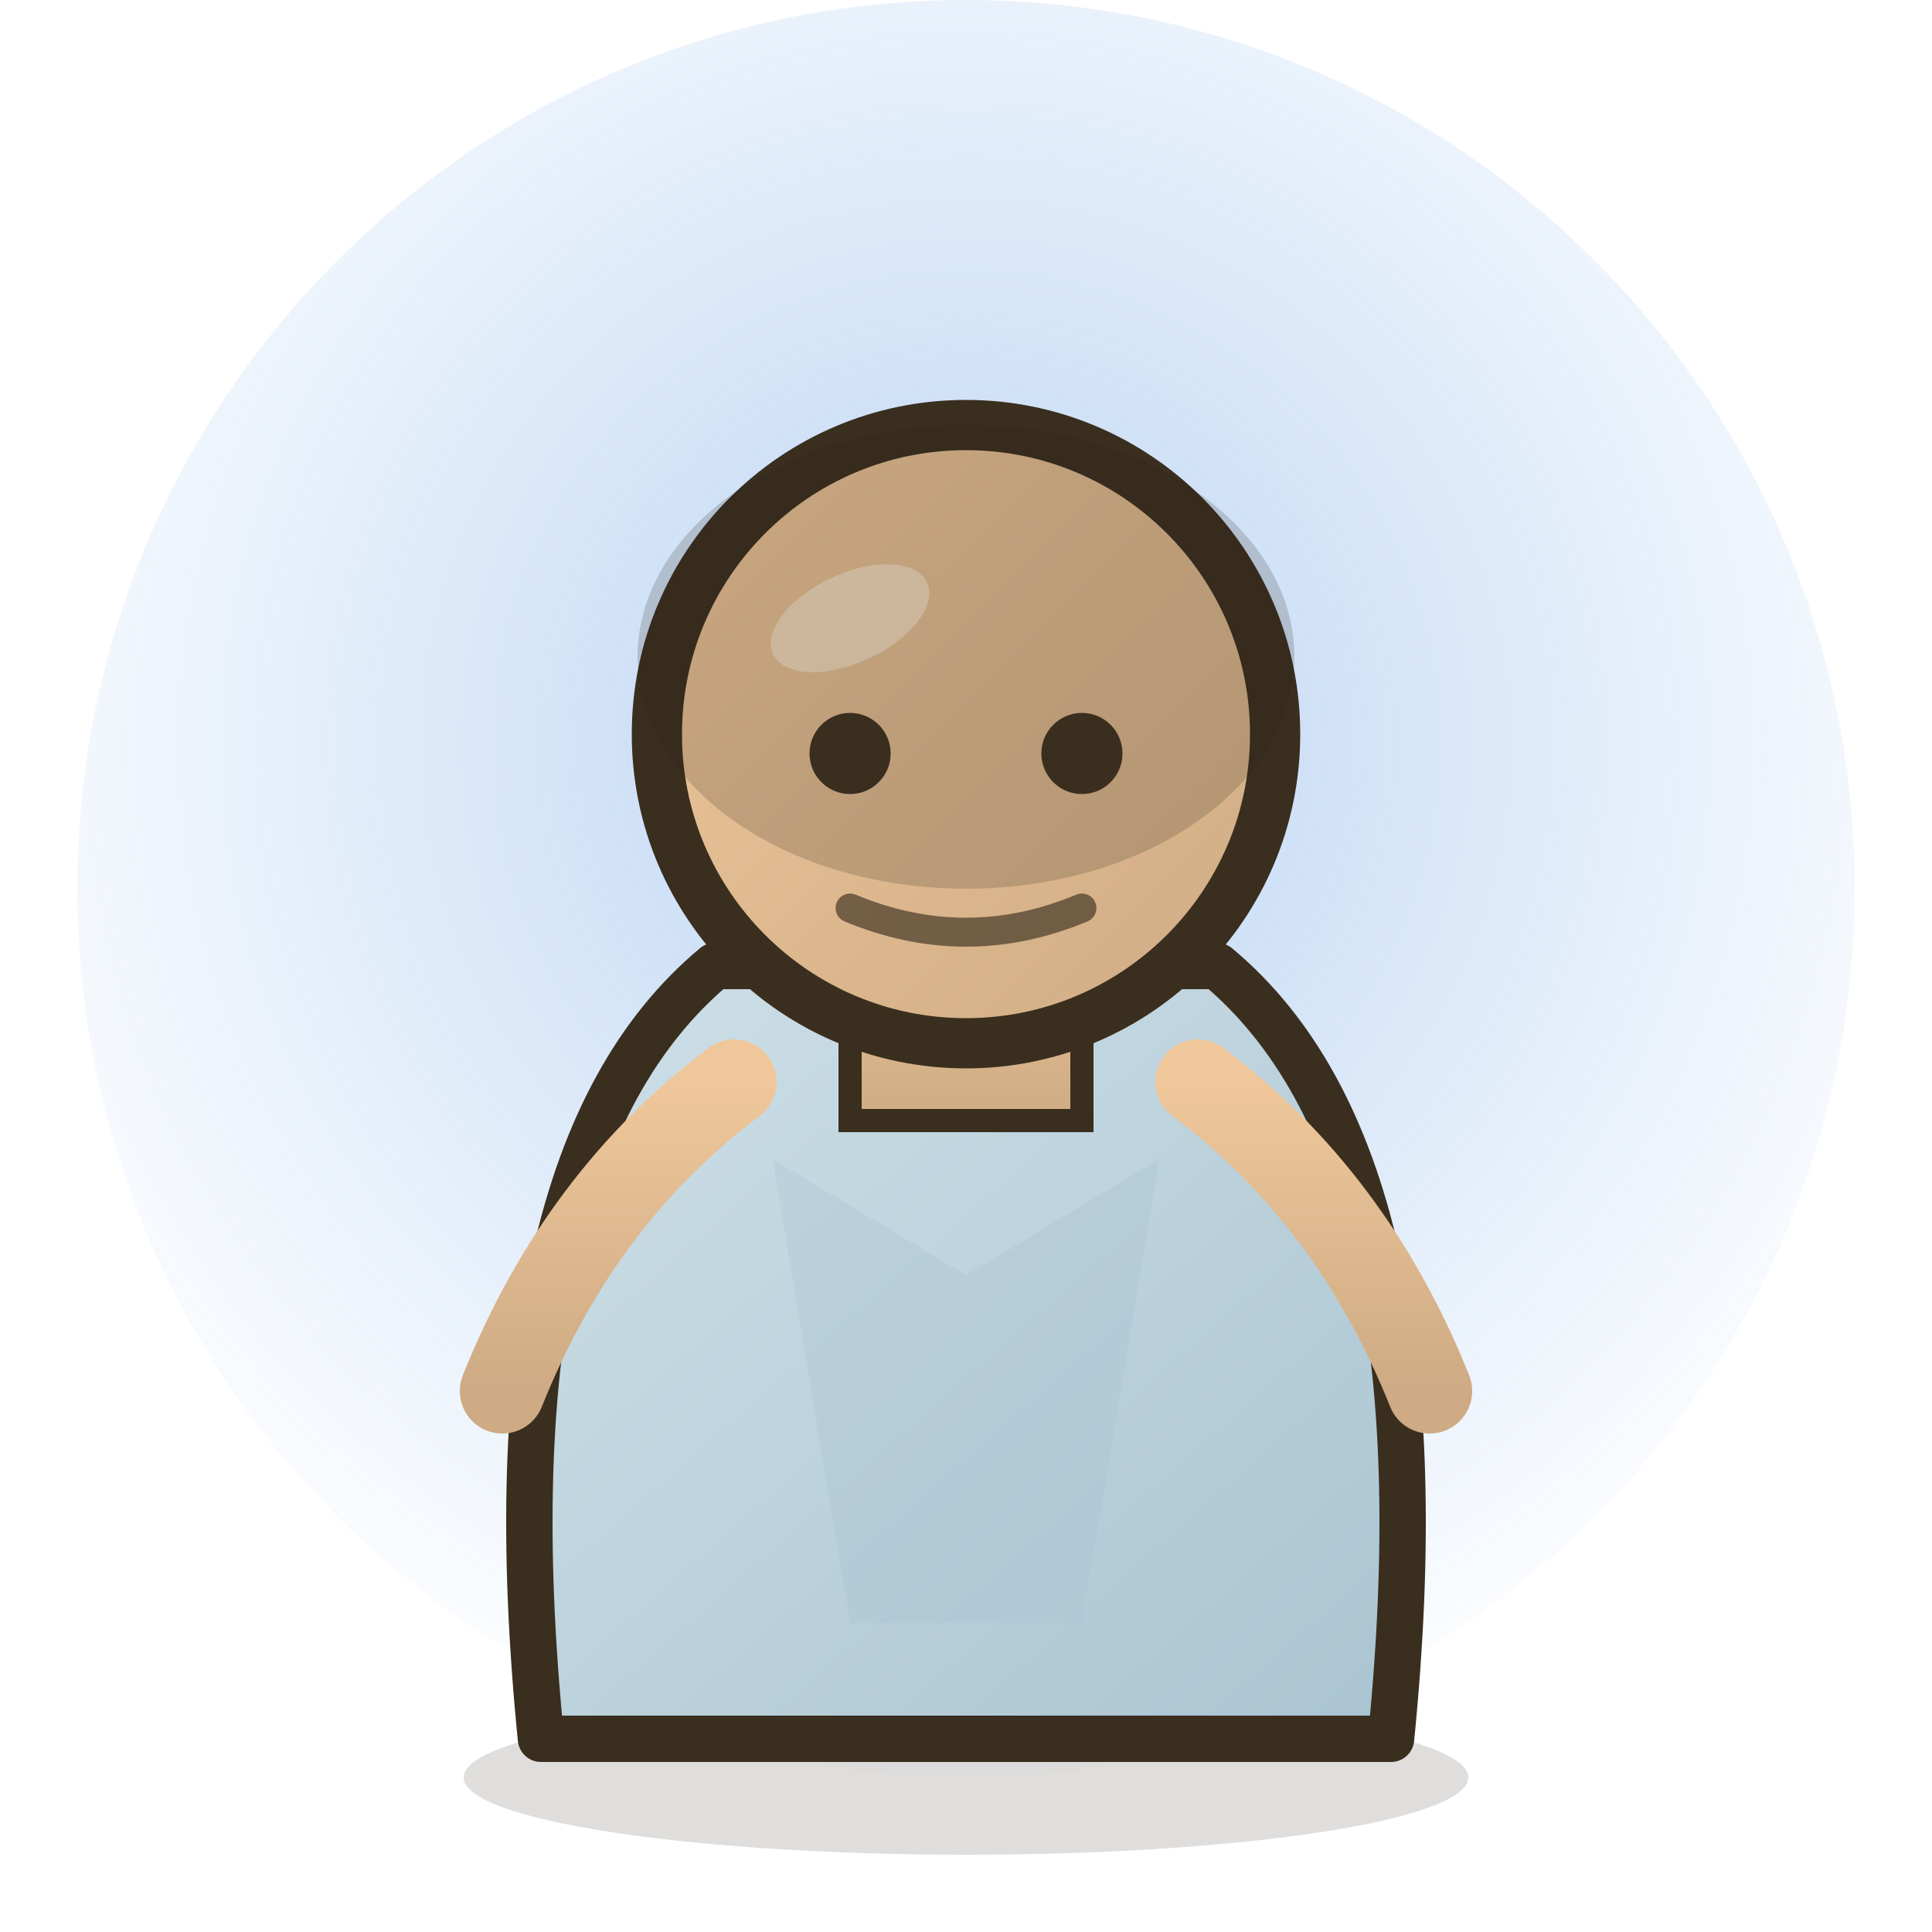
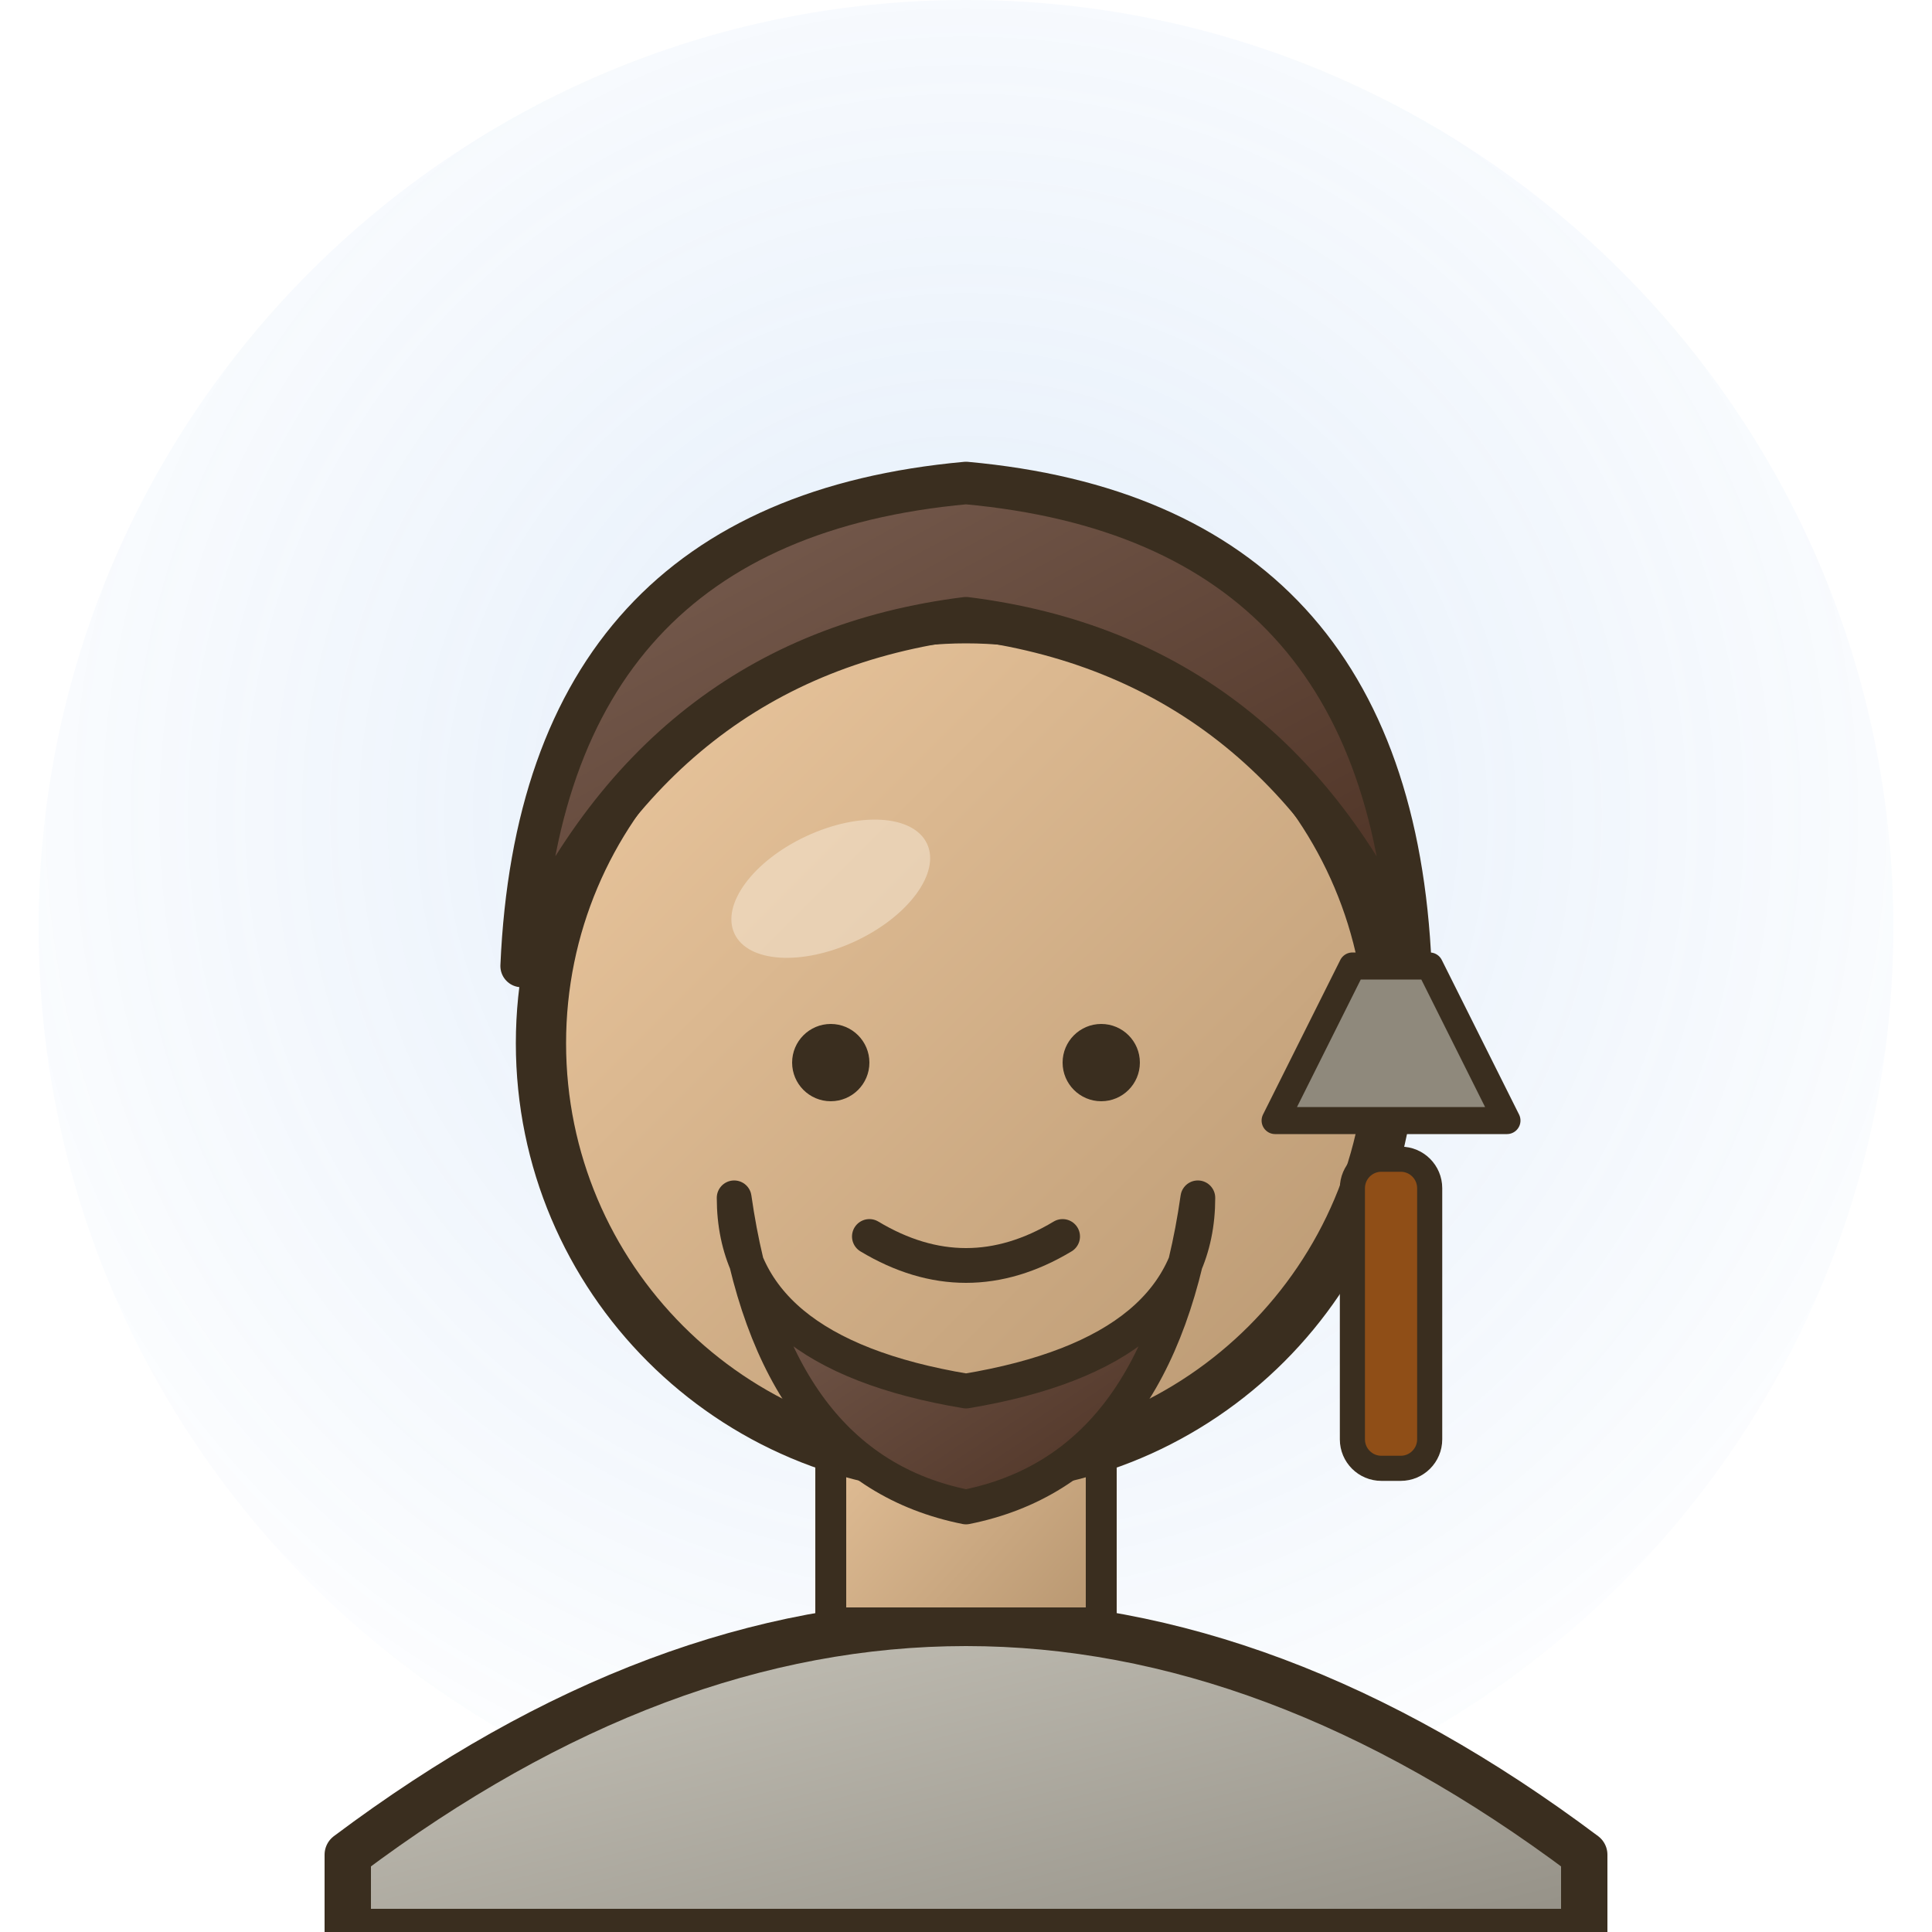
<svg xmlns="http://www.w3.org/2000/svg" viewBox="0 0 100 100" width="100" height="100" preserveAspectRatio="none">
-   <radialGradient id="aura133" cx="50%" cy="42%" r="60%">
-     <stop offset="0%" stop-color="#4C8FE0" stop-opacity="0.38" />
+   <radialGradient id="aura531" cx="50%" cy="44%" r="62%">
+     <stop offset="0%" stop-color="#4C8FE0" stop-opacity="0.16" />
    <stop offset="100%" stop-color="#4C8FE0" stop-opacity="0" />
  </radialGradient>
-   <circle cx="50" cy="46" r="46" fill="url(#aura133)" />
-   <ellipse cx="50" cy="92" rx="26" ry="4" fill="#3A2E1F" opacity="0.16" />
-   <linearGradient id="robe133" x1="0" y1="0" x2="1" y2="1">
-     <stop offset="0%" stop-color="#CFE0E8" />
-     <stop offset="100%" stop-color="#A9C4D1" />
+   <circle cx="50" cy="48" r="48" fill="url(#aura531)" />
+   <ellipse cx="50" cy="93" rx="24" ry="3.6" fill="#3A2E1F" opacity="0.16" />
+   <linearGradient id="dg528" x1="0" y1="0" x2="1" y2="1">
+     <stop offset="0%" stop-color="#c8c5bb" />
+     <stop offset="100%" stop-color="#949086" />
  </linearGradient>
-   <path d="M 28 90 Q 25 60 37 50 L 63 50 Q 75 60 72 90 Z" fill="url(#robe133)" stroke="#3A2E1F" stroke-width="2.4" stroke-linejoin="round" />
-   <path d="M 44 84 L 40 60 L 50 66 L 60 60 L 56 84 Z" fill="#A9C4D1" opacity="0.35" />
-   <linearGradient id="skin133a" x1="0" y1="0" x2="0" y2="1">
-     <stop offset="0%" stop-color="#EFC79A" />
-     <stop offset="100%" stop-color="#ceab84" />
+   <linearGradient id="dg529" x1="0" y1="0" x2="1" y2="1">
+     <stop offset="0%" stop-color="#edc9a0" />
+     <stop offset="100%" stop-color="#b79670" />
  </linearGradient>
-   <path d="M 38 56 Q 30 62 26 72" fill="none" stroke="url(#skin133a)" stroke-width="4.4" stroke-linecap="round" />
-   <path d="M 62 56 Q 70 62 74 72" fill="none" stroke="url(#skin133a)" stroke-width="4.4" stroke-linecap="round" />
-   <rect x="44" y="46" width="12" height="12" fill="url(#skin133a)" stroke="#3A2E1F" stroke-width="1.2" />
-   <linearGradient id="skin133b" x1="0" y1="0" x2="1" y2="1">
-     <stop offset="0%" stop-color="#EFC79A" />
-     <stop offset="100%" stop-color="#ceab84" />
+   <linearGradient id="dg530" x1="0" y1="0" x2="1" y2="1">
+     <stop offset="0%" stop-color="#7c6154" />
+     <stop offset="100%" stop-color="#4b3022" />
  </linearGradient>
-   <circle cx="50" cy="38" r="16" fill="url(#skin133b)" stroke="#3A2E1F" stroke-width="2.6" />
-   <ellipse cx="44" cy="32" rx="4.4" ry="2.3" fill="#FFF8EC" opacity="0.45" transform="rotate(-25 44 32)" />
-   <ellipse cx="50" cy="34" rx="17" ry="12" fill="#221a13" opacity="0.18" />
-   <circle cx="44" cy="39" r="2.1" fill="#3A2E1F" />
-   <circle cx="56" cy="39" r="2.1" fill="#3A2E1F" />
-   <path d="M 44 47 Q 50 49.5 56 47" fill="none" stroke="#3A2E1F" stroke-width="1.5" stroke-linecap="round" opacity="0.65" />
+   <path d="M 18 96 Q 50 72 82 96 L 82 100 L 18 100 Z" fill="url(#dg528)" stroke="#3A2E1F" stroke-width="2.4" stroke-linejoin="round" />
+   <rect x="43" y="68" width="14" height="16" fill="url(#dg529)" stroke="#3A2E1F" stroke-width="1.6" />
+   <circle cx="50" cy="54" r="22" fill="url(#dg529)" stroke="#3A2E1F" stroke-width="2.6" />
+   <ellipse cx="43" cy="46" rx="5.5" ry="3" fill="#FFF8EC" opacity="0.4" transform="rotate(-25 43 46)" />
+   <path d="M 38 62 Q 40 76 50 78 Q 60 76 62 62 Q 62 70 50 72 Q 38 70 38 62 Z" fill="url(#dg530)" stroke="#3A2E1F" stroke-width="1.8" stroke-linejoin="round" />
+   <path d="M 27 50 Q 28 27 50 25 Q 72 27 73 50 Q 66 34 50 32 Q 34 34 27 50 Z" fill="url(#dg530)" stroke="#3A2E1F" stroke-width="2.2" stroke-linejoin="round" />
+   <circle cx="43" cy="55" r="2" fill="#3A2E1F" />
+   <circle cx="57" cy="55" r="2" fill="#3A2E1F" />
+   <path d="M 45 64 Q 50 67 55 64" stroke="#3A2E1F" stroke-width="1.8" fill="none" stroke-linecap="round" />
+   <rect x="70" y="60" width="4" height="16" rx="1.5" fill="#8F4E17" stroke="#3A2E1F" stroke-width="1.3" />
+   <path d="M 66 58 L 78 58 L 74 50 L 70 50 Z" fill="#8F897C" stroke="#3A2E1F" stroke-width="1.4" stroke-linejoin="round" />
</svg>
